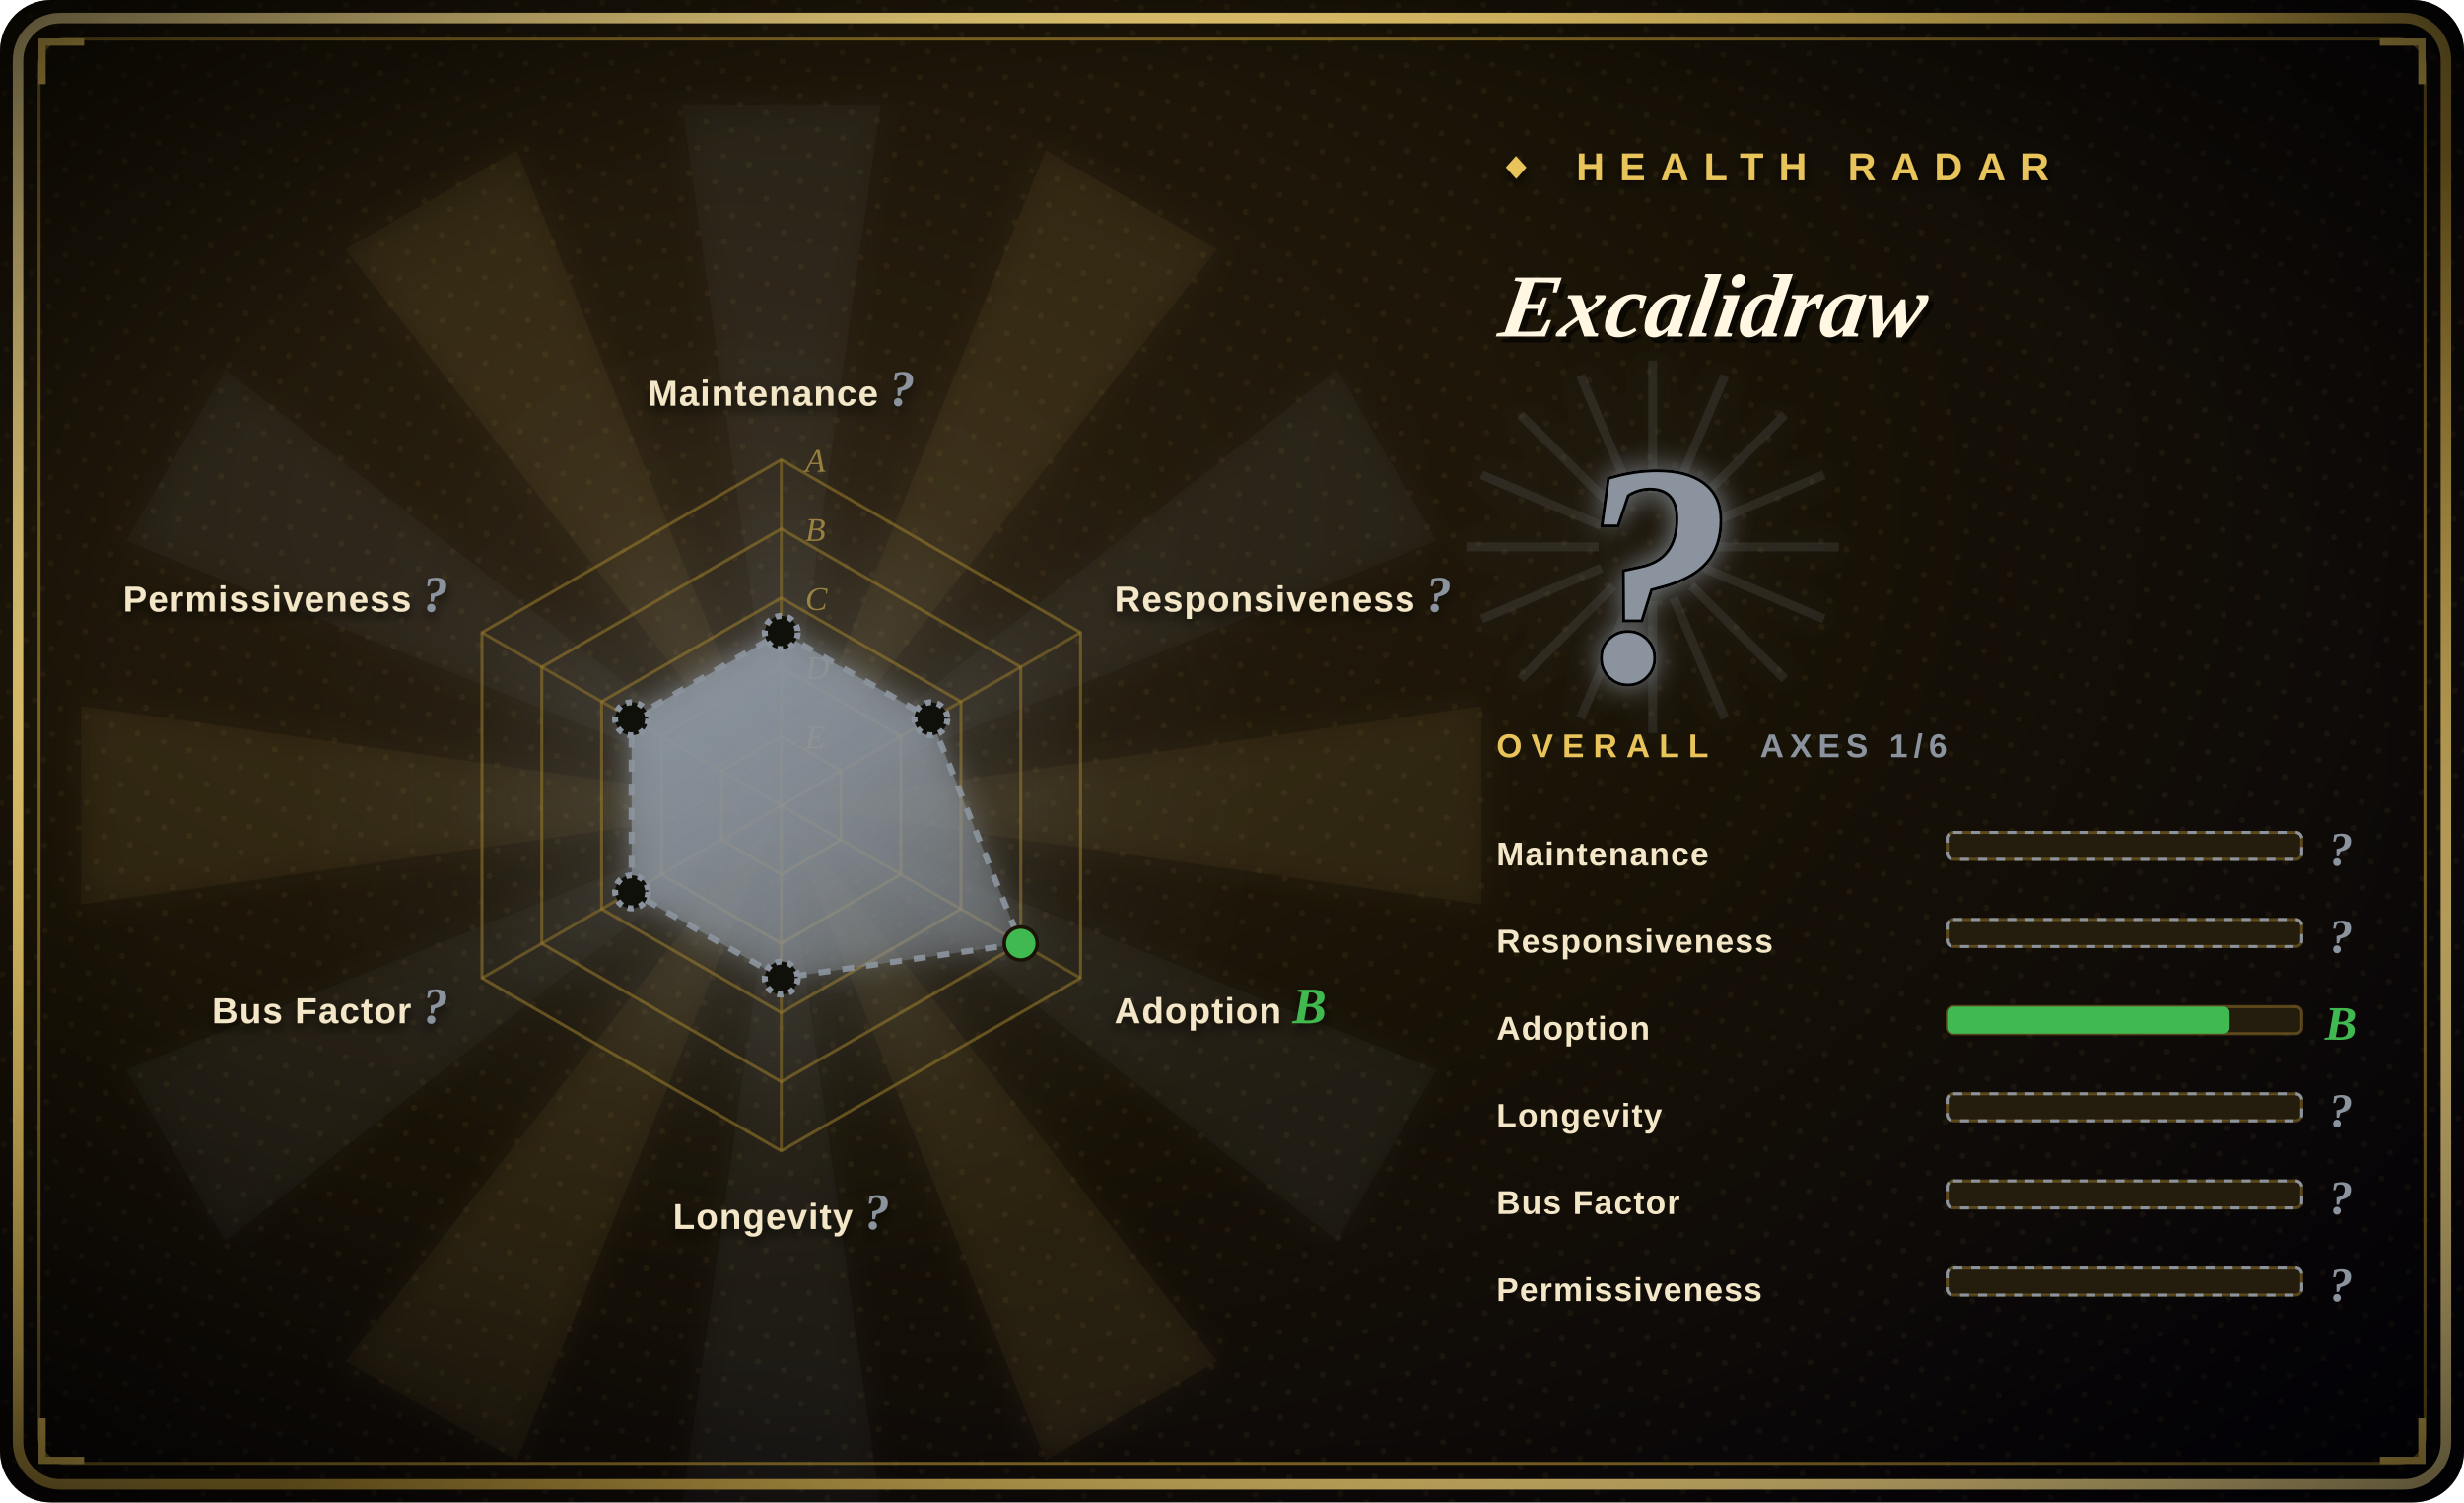
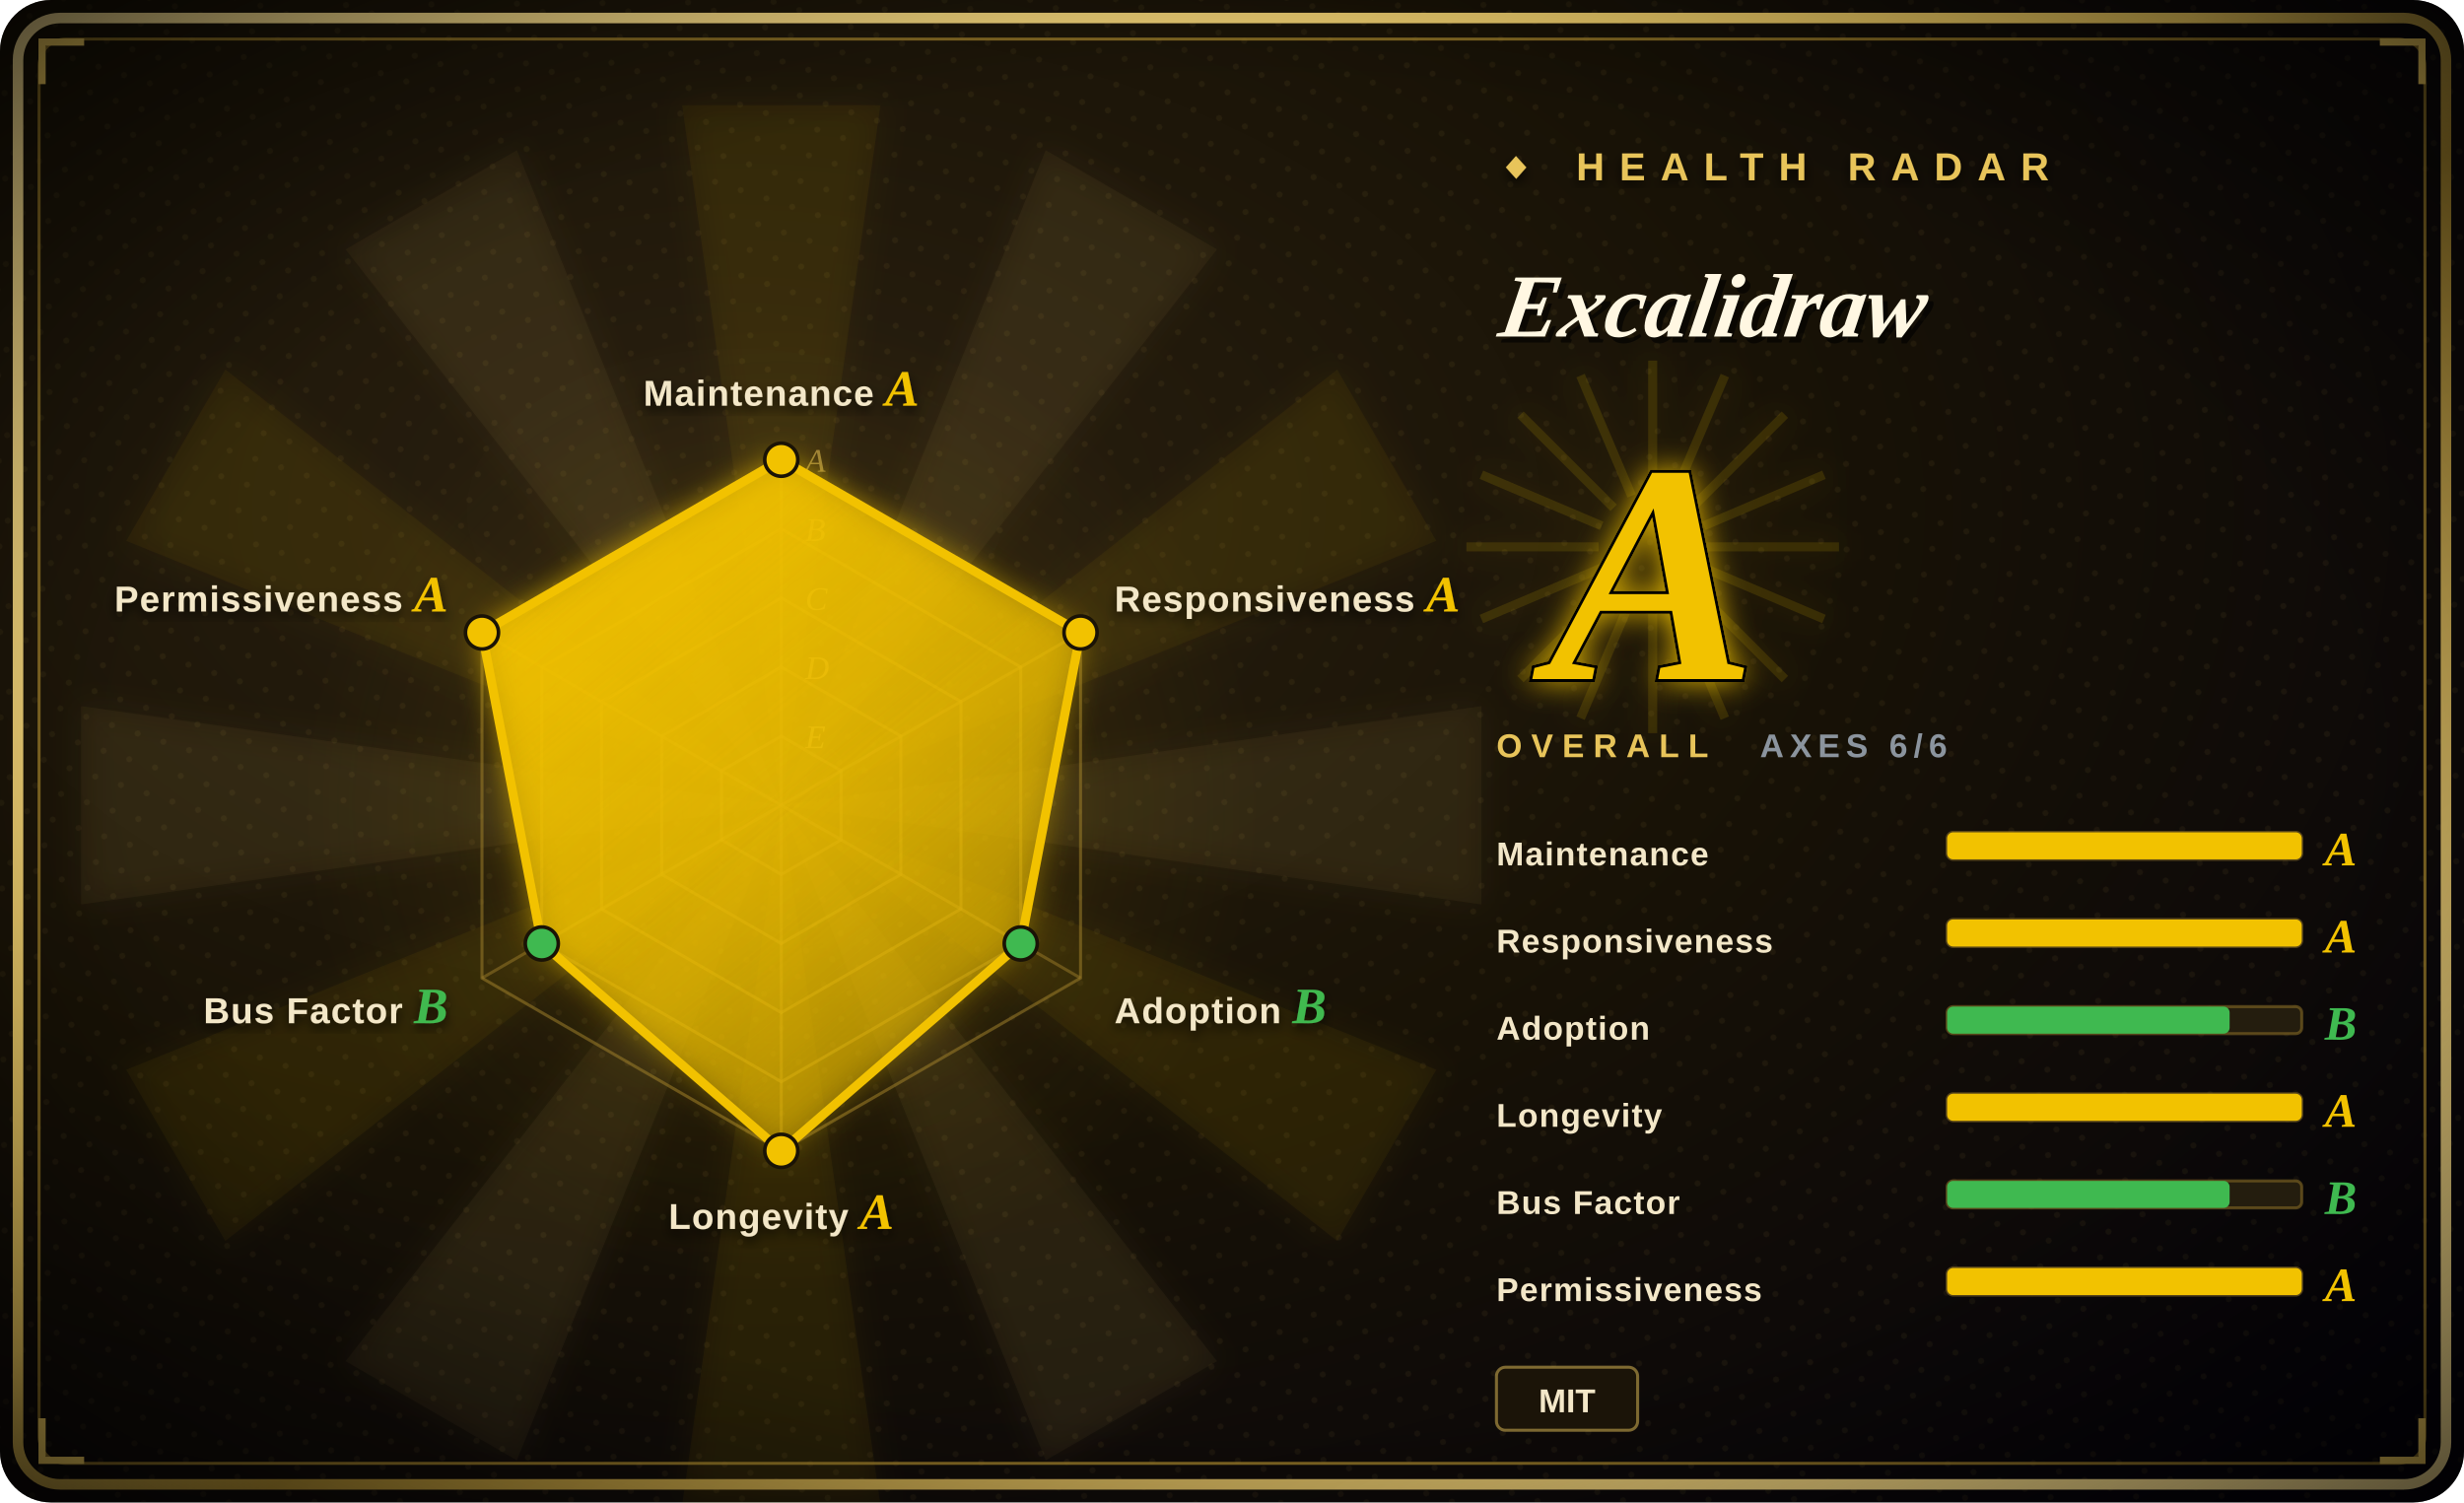
<svg xmlns="http://www.w3.org/2000/svg" width="820" height="500" viewBox="0 0 820 500">
  <defs>
    <radialGradient id="bg" cx="30%" cy="34%" r="90%">
      <stop offset="0%" stop-color="#2a2010" />
      <stop offset="48%" stop-color="#181206" />
      <stop offset="100%" stop-color="#05030a" />
    </radialGradient>
    <radialGradient id="vig" cx="50%" cy="50%" r="72%">
      <stop offset="62%" stop-color="#000000" stop-opacity="0" />
      <stop offset="100%" stop-color="#000000" stop-opacity="0.72" />
    </radialGradient>
    <linearGradient id="frame" x1="0" y1="0" x2="1" y2="1">
      <stop offset="0%" stop-color="#f6dd92" />
      <stop offset="45%" stop-color="#E8C45A" />
      <stop offset="55%" stop-color="#9c7d2a" />
      <stop offset="100%" stop-color="#f6dd92" />
    </linearGradient>
    <linearGradient id="poly" x1="0" y1="0" x2="0.7" y2="1">
-       <stop offset="0%" stop-color="#8B949E" stop-opacity="0.92" />
-       <stop offset="100%" stop-color="#8B949E" stop-opacity="0.34" />
+       <stop offset="0%" stop-color="#F2C200" stop-opacity="0.92" />
+       <stop offset="100%" stop-color="#F2C200" stop-opacity="0.34" />
    </linearGradient>
    <radialGradient id="halo" cx="50%" cy="50%" r="50%">
-       <stop offset="0%" stop-color="#8B949E" stop-opacity="0.34" />
-       <stop offset="68%" stop-color="#8B949E" stop-opacity="0.04" />
-       <stop offset="100%" stop-color="#8B949E" stop-opacity="0" />
+       <stop offset="0%" stop-color="#F2C200" stop-opacity="0.34" />
+       <stop offset="68%" stop-color="#F2C200" stop-opacity="0.04" />
+       <stop offset="100%" stop-color="#F2C200" stop-opacity="0" />
    </radialGradient>
    <filter id="glow" x="-60%" y="-60%" width="220%" height="220%">
      <feGaussianBlur stdDeviation="5" result="b" />
      <feMerge>
        <feMergeNode in="b" />
        <feMergeNode in="SourceGraphic" />
      </feMerge>
    </filter>
    <filter id="soft" x="-30%" y="-30%" width="160%" height="160%">
      <feDropShadow dx="0" dy="2" stdDeviation="2" flood-color="#000" flood-opacity="0.7" />
    </filter>
    <pattern id="halftone" width="9" height="9" patternUnits="userSpaceOnUse" patternTransform="rotate(18)">
      <circle cx="2" cy="2" r="1" fill="#E8C45A" fill-opacity="0.06" />
    </pattern>
  </defs>
  <rect width="820" height="500" rx="17" fill="url(#bg)" />
  <rect width="820" height="500" rx="17" fill="url(#halftone)" />
  <g opacity="0.5" filter="url(#glow)">
    <path d="M260,268 L493,235 L493,301 Z" fill="#E8C45A" fill-opacity="0.10" />
-     <path d="M260,268 L478,356 L445,413 Z" fill="#8B949E" fill-opacity="0.10" />
+     <path d="M260,268 L478,356 L445,413 Z" fill="#F2C200" fill-opacity="0.10" />
    <path d="M260,268 L405,453 L348,486 Z" fill="#E8C45A" fill-opacity="0.10" />
-     <path d="M260,268 L293,501 L227,501 Z" fill="#8B949E" fill-opacity="0.10" />
+     <path d="M260,268 L293,501 L227,501 Z" fill="#F2C200" fill-opacity="0.10" />
    <path d="M260,268 L172,486 L115,453 Z" fill="#E8C45A" fill-opacity="0.10" />
-     <path d="M260,268 L75,413 L42,356 Z" fill="#8B949E" fill-opacity="0.10" />
+     <path d="M260,268 L75,413 L42,356 Z" fill="#F2C200" fill-opacity="0.10" />
    <path d="M260,268 L27,301 L27,235 Z" fill="#E8C45A" fill-opacity="0.10" />
-     <path d="M260,268 L42,180 L75,123 Z" fill="#8B949E" fill-opacity="0.10" />
+     <path d="M260,268 L42,180 L75,123 Z" fill="#F2C200" fill-opacity="0.10" />
    <path d="M260,268 L115,83 L172,50 Z" fill="#E8C45A" fill-opacity="0.10" />
-     <path d="M260,268 L227,35 L293,35 Z" fill="#8B949E" fill-opacity="0.10" />
+     <path d="M260,268 L227,35 L293,35 Z" fill="#F2C200" fill-opacity="0.10" />
    <path d="M260,268 L348,50 L405,83 Z" fill="#E8C45A" fill-opacity="0.10" />
-     <path d="M260,268 L445,123 L478,180 Z" fill="#8B949E" fill-opacity="0.10" />
+     <path d="M260,268 L445,123 L478,180 Z" fill="#F2C200" fill-opacity="0.10" />
  </g>
  <circle cx="260" cy="268" r="161" fill="url(#halo)" />
  <rect x="6" y="6" width="808" height="488" rx="14" fill="none" stroke="url(#frame)" stroke-width="3.5" />
  <rect x="13" y="13" width="794" height="474" rx="9" fill="none" stroke="#9c7d2a" stroke-width="1" stroke-opacity="0.8" />
  <path d="M14,28 L14,14 L28,14" fill="none" stroke="#E8C45A" stroke-width="2.4" />
  <path d="M806,28 L806,14 L792,14" fill="none" stroke="#E8C45A" stroke-width="2.4" />
  <path d="M14,472 L14,486 L28,486" fill="none" stroke="#E8C45A" stroke-width="2.4" />
  <path d="M806,472 L806,486 L792,486" fill="none" stroke="#E8C45A" stroke-width="2.4" />
  <rect width="820" height="500" rx="17" fill="url(#vig)" />
  <polygon points="260.0,153.0 359.6,210.5 359.6,325.5 260.0,383.0 160.4,325.5 160.4,210.5" fill="none" stroke="#9c7d2a" stroke-opacity="0.55" stroke-width="1" />
  <polygon points="260.0,176.0 339.7,222.0 339.7,314.0 260.0,360.0 180.3,314.0 180.3,222.0" fill="none" stroke="#9c7d2a" stroke-opacity="0.55" stroke-width="1" />
  <polygon points="260.0,199.0 319.8,233.5 319.8,302.5 260.0,337.0 200.2,302.5 200.2,233.5" fill="none" stroke="#9c7d2a" stroke-opacity="0.55" stroke-width="1" />
  <polygon points="260.0,222.0 299.8,245.0 299.8,291.0 260.0,314.0 220.2,291.0 220.2,245.0" fill="none" stroke="#9c7d2a" stroke-opacity="0.55" stroke-width="1" />
  <polygon points="260.0,245.0 279.9,256.5 279.9,279.5 260.0,291.0 240.1,279.5 240.1,256.5" fill="none" stroke="#9c7d2a" stroke-opacity="0.55" stroke-width="1" />
  <line x1="260" y1="268" x2="260.0" y2="153.0" stroke="#9c7d2a" stroke-opacity="0.5" stroke-width="1" />
  <line x1="260" y1="268" x2="359.6" y2="210.5" stroke="#9c7d2a" stroke-opacity="0.5" stroke-width="1" />
  <line x1="260" y1="268" x2="359.6" y2="325.5" stroke="#9c7d2a" stroke-opacity="0.5" stroke-width="1" />
  <line x1="260" y1="268" x2="260.0" y2="383.0" stroke="#9c7d2a" stroke-opacity="0.5" stroke-width="1" />
  <line x1="260" y1="268" x2="160.4" y2="325.5" stroke="#9c7d2a" stroke-opacity="0.5" stroke-width="1" />
  <line x1="260" y1="268" x2="160.4" y2="210.5" stroke="#9c7d2a" stroke-opacity="0.5" stroke-width="1" />
  <text x="268" y="157.0" font-size="11" font-style="italic" fill="#E8C45A" fill-opacity="0.55" font-family="'Georgia','Times New Roman',serif">A</text>
  <text x="268" y="180.0" font-size="11" font-style="italic" fill="#E8C45A" fill-opacity="0.55" font-family="'Georgia','Times New Roman',serif">B</text>
  <text x="268" y="203.0" font-size="11" font-style="italic" fill="#E8C45A" fill-opacity="0.55" font-family="'Georgia','Times New Roman',serif">C</text>
  <text x="268" y="226.0" font-size="11" font-style="italic" fill="#E8C45A" fill-opacity="0.55" font-family="'Georgia','Times New Roman',serif">D</text>
  <text x="268" y="249.0" font-size="11" font-style="italic" fill="#E8C45A" fill-opacity="0.55" font-family="'Georgia','Times New Roman',serif">E</text>
-   <polygon points="260.0,210.5 309.8,239.2 339.7,314.0 260.0,325.5 210.2,296.8 210.2,239.2" fill="url(#poly)" filter="url(#glow)" />
-   <line x1="260.0" y1="210.5" x2="309.8" y2="239.2" stroke="#8B949E" stroke-width="2" stroke-dasharray="4 4" stroke-opacity="0.92" />
-   <line x1="309.8" y1="239.2" x2="339.7" y2="314.0" stroke="#8B949E" stroke-width="2" stroke-dasharray="4 4" stroke-opacity="0.92" />
-   <line x1="339.7" y1="314.0" x2="260.0" y2="325.5" stroke="#8B949E" stroke-width="2" stroke-dasharray="4 4" stroke-opacity="0.92" />
-   <line x1="260.0" y1="325.5" x2="210.2" y2="296.8" stroke="#8B949E" stroke-width="2" stroke-dasharray="4 4" stroke-opacity="0.92" />
-   <line x1="210.2" y1="296.8" x2="210.2" y2="239.2" stroke="#8B949E" stroke-width="2" stroke-dasharray="4 4" stroke-opacity="0.92" />
-   <line x1="210.2" y1="239.2" x2="260.0" y2="210.5" stroke="#8B949E" stroke-width="2" stroke-dasharray="4 4" stroke-opacity="0.92" />
-   <circle cx="260.0" cy="210.5" r="5.5" fill="#10100b" stroke="#8B949E" stroke-width="2" stroke-dasharray="2 2" />
-   <circle cx="309.8" cy="239.2" r="5.5" fill="#10100b" stroke="#8B949E" stroke-width="2" stroke-dasharray="2 2" />
+   <polygon points="260.0,153.0 359.6,210.5 339.7,314.0 260.0,383.0 180.3,314.0 160.4,210.5" fill="url(#poly)" filter="url(#glow)" />
+   <line x1="260.0" y1="153.0" x2="359.6" y2="210.5" stroke="#F2C200" stroke-width="3" />
+   <line x1="359.6" y1="210.5" x2="339.7" y2="314.0" stroke="#F2C200" stroke-width="3" />
+   <line x1="339.7" y1="314.0" x2="260.0" y2="383.0" stroke="#F2C200" stroke-width="3" />
+   <line x1="260.0" y1="383.0" x2="180.3" y2="314.0" stroke="#F2C200" stroke-width="3" />
+   <line x1="180.3" y1="314.0" x2="160.4" y2="210.5" stroke="#F2C200" stroke-width="3" />
+   <line x1="160.4" y1="210.5" x2="260.0" y2="153.0" stroke="#F2C200" stroke-width="3" />
+   <circle cx="260.0" cy="153.0" r="5.5" fill="#F2C200" stroke="#1a1306" stroke-width="1.2" />
+   <circle cx="359.6" cy="210.5" r="5.5" fill="#F2C200" stroke="#1a1306" stroke-width="1.2" />
  <circle cx="339.7" cy="314.0" r="5.5" fill="#3FB950" stroke="#1a1306" stroke-width="1.2" />
-   <circle cx="260.0" cy="325.5" r="5.5" fill="#10100b" stroke="#8B949E" stroke-width="2" stroke-dasharray="2 2" />
-   <circle cx="210.2" cy="296.8" r="5.5" fill="#10100b" stroke="#8B949E" stroke-width="2" stroke-dasharray="2 2" />
-   <circle cx="210.2" cy="239.2" r="5.5" fill="#10100b" stroke="#8B949E" stroke-width="2" stroke-dasharray="2 2" />
-   <text x="260.0" y="135.0" font-size="12" font-weight="900" fill="#f3e7c8" text-anchor="middle" font-family="'Arial Black','Helvetica Neue',Arial,sans-serif" letter-spacing="0.4" filter="url(#soft)">Maintenance <tspan fill="#8B949E" font-family="'Georgia','Times New Roman',serif" font-style="italic" font-size="17">?</tspan>
+   <circle cx="260.0" cy="383.0" r="5.5" fill="#F2C200" stroke="#1a1306" stroke-width="1.2" />
+   <circle cx="180.3" cy="314.0" r="5.5" fill="#3FB950" stroke="#1a1306" stroke-width="1.2" />
+   <circle cx="160.4" cy="210.5" r="5.5" fill="#F2C200" stroke="#1a1306" stroke-width="1.2" />
+   <text x="260.0" y="135.0" font-size="12" font-weight="900" fill="#f3e7c8" text-anchor="middle" font-family="'Arial Black','Helvetica Neue',Arial,sans-serif" letter-spacing="0.4" filter="url(#soft)">Maintenance <tspan fill="#F2C200" font-family="'Georgia','Times New Roman',serif" font-style="italic" font-size="17">A</tspan>
  </text>
-   <text x="370.9" y="203.5" font-size="12" font-weight="900" fill="#f3e7c8" text-anchor="start" font-family="'Arial Black','Helvetica Neue',Arial,sans-serif" letter-spacing="0.4" filter="url(#soft)">Responsiveness <tspan fill="#8B949E" font-family="'Georgia','Times New Roman',serif" font-style="italic" font-size="17">?</tspan>
+   <text x="370.9" y="203.5" font-size="12" font-weight="900" fill="#f3e7c8" text-anchor="start" font-family="'Arial Black','Helvetica Neue',Arial,sans-serif" letter-spacing="0.4" filter="url(#soft)">Responsiveness <tspan fill="#F2C200" font-family="'Georgia','Times New Roman',serif" font-style="italic" font-size="17">A</tspan>
  </text>
  <text x="370.9" y="340.5" font-size="12" font-weight="900" fill="#f3e7c8" text-anchor="start" font-family="'Arial Black','Helvetica Neue',Arial,sans-serif" letter-spacing="0.4" filter="url(#soft)">Adoption <tspan fill="#3FB950" font-family="'Georgia','Times New Roman',serif" font-style="italic" font-size="17">B</tspan>
  </text>
-   <text x="260.0" y="409.0" font-size="12" font-weight="900" fill="#f3e7c8" text-anchor="middle" font-family="'Arial Black','Helvetica Neue',Arial,sans-serif" letter-spacing="0.4" filter="url(#soft)">Longevity <tspan fill="#8B949E" font-family="'Georgia','Times New Roman',serif" font-style="italic" font-size="17">?</tspan>
+   <text x="260.0" y="409.0" font-size="12" font-weight="900" fill="#f3e7c8" text-anchor="middle" font-family="'Arial Black','Helvetica Neue',Arial,sans-serif" letter-spacing="0.4" filter="url(#soft)">Longevity <tspan fill="#F2C200" font-family="'Georgia','Times New Roman',serif" font-style="italic" font-size="17">A</tspan>
  </text>
-   <text x="149.1" y="340.5" font-size="12" font-weight="900" fill="#f3e7c8" text-anchor="end" font-family="'Arial Black','Helvetica Neue',Arial,sans-serif" letter-spacing="0.4" filter="url(#soft)">Bus Factor <tspan fill="#8B949E" font-family="'Georgia','Times New Roman',serif" font-style="italic" font-size="17">?</tspan>
+   <text x="149.1" y="340.5" font-size="12" font-weight="900" fill="#f3e7c8" text-anchor="end" font-family="'Arial Black','Helvetica Neue',Arial,sans-serif" letter-spacing="0.4" filter="url(#soft)">Bus Factor <tspan fill="#3FB950" font-family="'Georgia','Times New Roman',serif" font-style="italic" font-size="17">B</tspan>
  </text>
-   <text x="149.1" y="203.5" font-size="12" font-weight="900" fill="#f3e7c8" text-anchor="end" font-family="'Arial Black','Helvetica Neue',Arial,sans-serif" letter-spacing="0.4" filter="url(#soft)">Permissiveness <tspan fill="#8B949E" font-family="'Georgia','Times New Roman',serif" font-style="italic" font-size="17">?</tspan>
+   <text x="149.1" y="203.5" font-size="12" font-weight="900" fill="#f3e7c8" text-anchor="end" font-family="'Arial Black','Helvetica Neue',Arial,sans-serif" letter-spacing="0.4" filter="url(#soft)">Permissiveness <tspan fill="#F2C200" font-family="'Georgia','Times New Roman',serif" font-style="italic" font-size="17">A</tspan>
  </text>
  <text x="498" y="60" font-size="13" letter-spacing="5" fill="#E8C45A" font-weight="900" font-family="'Arial Black','Helvetica Neue',Arial,sans-serif" filter="url(#soft)">◆ HEALTH RADAR</text>
  <g transform="translate(498,112) skewX(-9)">
    <text x="2" y="2" font-size="30" font-weight="900" font-style="italic" fill="#000" fill-opacity="0.6" font-family="'Georgia','Times New Roman',serif">Excalidraw</text>
    <text x="0" y="0" font-size="30" font-weight="900" font-style="italic" fill="#fff7e2" font-family="'Georgia','Times New Roman',serif">Excalidraw</text>
  </g>
  <line x1="498" y1="124" x2="648" y2="124" stroke="url(#frame)" stroke-width="2" />
  <g opacity="0.85" filter="url(#glow)">
-     <line x1="568" y1="182" x2="612" y2="182" stroke="#8B949E" stroke-opacity="0.16" stroke-width="3" />
-     <line x1="567" y1="189" x2="607" y2="206" stroke="#8B949E" stroke-opacity="0.16" stroke-width="3" />
-     <line x1="563" y1="195" x2="594" y2="226" stroke="#8B949E" stroke-opacity="0.16" stroke-width="3" />
-     <line x1="557" y1="199" x2="574" y2="239" stroke="#8B949E" stroke-opacity="0.16" stroke-width="3" />
-     <line x1="550" y1="200" x2="550" y2="244" stroke="#8B949E" stroke-opacity="0.16" stroke-width="3" />
-     <line x1="543" y1="199" x2="526" y2="239" stroke="#8B949E" stroke-opacity="0.16" stroke-width="3" />
-     <line x1="537" y1="195" x2="506" y2="226" stroke="#8B949E" stroke-opacity="0.16" stroke-width="3" />
-     <line x1="533" y1="189" x2="493" y2="206" stroke="#8B949E" stroke-opacity="0.16" stroke-width="3" />
-     <line x1="532" y1="182" x2="488" y2="182" stroke="#8B949E" stroke-opacity="0.16" stroke-width="3" />
-     <line x1="533" y1="175" x2="493" y2="158" stroke="#8B949E" stroke-opacity="0.16" stroke-width="3" />
-     <line x1="537" y1="169" x2="506" y2="138" stroke="#8B949E" stroke-opacity="0.16" stroke-width="3" />
-     <line x1="543" y1="165" x2="526" y2="125" stroke="#8B949E" stroke-opacity="0.16" stroke-width="3" />
-     <line x1="550" y1="164" x2="550" y2="120" stroke="#8B949E" stroke-opacity="0.16" stroke-width="3" />
-     <line x1="557" y1="165" x2="574" y2="125" stroke="#8B949E" stroke-opacity="0.16" stroke-width="3" />
-     <line x1="563" y1="169" x2="594" y2="138" stroke="#8B949E" stroke-opacity="0.16" stroke-width="3" />
-     <line x1="567" y1="175" x2="607" y2="158" stroke="#8B949E" stroke-opacity="0.16" stroke-width="3" />
+     <line x1="568" y1="182" x2="612" y2="182" stroke="#F2C200" stroke-opacity="0.16" stroke-width="3" />
+     <line x1="567" y1="189" x2="607" y2="206" stroke="#F2C200" stroke-opacity="0.16" stroke-width="3" />
+     <line x1="563" y1="195" x2="594" y2="226" stroke="#F2C200" stroke-opacity="0.16" stroke-width="3" />
+     <line x1="557" y1="199" x2="574" y2="239" stroke="#F2C200" stroke-opacity="0.16" stroke-width="3" />
+     <line x1="550" y1="200" x2="550" y2="244" stroke="#F2C200" stroke-opacity="0.16" stroke-width="3" />
+     <line x1="543" y1="199" x2="526" y2="239" stroke="#F2C200" stroke-opacity="0.16" stroke-width="3" />
+     <line x1="537" y1="195" x2="506" y2="226" stroke="#F2C200" stroke-opacity="0.16" stroke-width="3" />
+     <line x1="533" y1="189" x2="493" y2="206" stroke="#F2C200" stroke-opacity="0.16" stroke-width="3" />
+     <line x1="532" y1="182" x2="488" y2="182" stroke="#F2C200" stroke-opacity="0.16" stroke-width="3" />
+     <line x1="533" y1="175" x2="493" y2="158" stroke="#F2C200" stroke-opacity="0.16" stroke-width="3" />
+     <line x1="537" y1="169" x2="506" y2="138" stroke="#F2C200" stroke-opacity="0.16" stroke-width="3" />
+     <line x1="543" y1="165" x2="526" y2="125" stroke="#F2C200" stroke-opacity="0.16" stroke-width="3" />
+     <line x1="550" y1="164" x2="550" y2="120" stroke="#F2C200" stroke-opacity="0.16" stroke-width="3" />
+     <line x1="557" y1="165" x2="574" y2="125" stroke="#F2C200" stroke-opacity="0.16" stroke-width="3" />
+     <line x1="563" y1="169" x2="594" y2="138" stroke="#F2C200" stroke-opacity="0.16" stroke-width="3" />
+     <line x1="567" y1="175" x2="607" y2="158" stroke="#F2C200" stroke-opacity="0.16" stroke-width="3" />
  </g>
-   <text x="550" y="226" font-size="104" font-weight="900" font-style="italic" text-anchor="middle" fill="#8B949E" stroke="#000" stroke-width="2" paint-order="stroke" font-family="'Georgia','Times New Roman',serif" filter="url(#glow)">?</text>
+   <text x="550" y="226" font-size="104" font-weight="900" font-style="italic" text-anchor="middle" fill="#F2C200" stroke="#000" stroke-width="2" paint-order="stroke" font-family="'Georgia','Times New Roman',serif" filter="url(#glow)">A</text>
  <text x="498" y="252" font-size="11" letter-spacing="3" fill="#E8C45A" font-family="'Arial Black','Helvetica Neue',Arial,sans-serif" font-weight="900">OVERALL</text>
-   <text x="648" y="252" font-size="11" letter-spacing="2" fill="#8B949E" font-family="'Arial Black','Helvetica Neue',Arial,sans-serif" font-weight="900" text-anchor="end">AXES 1/6</text>
+   <text x="648" y="252" font-size="11" letter-spacing="2" fill="#8B949E" font-family="'Arial Black','Helvetica Neue',Arial,sans-serif" font-weight="900" text-anchor="end">AXES 6/6</text>
  <text x="498" y="288" font-size="11" font-weight="900" fill="#f3e7c8" font-family="'Arial Black','Helvetica Neue',Arial,sans-serif" letter-spacing="0.4">Maintenance</text>
  <rect x="648" y="277" width="118" height="9" rx="2" fill="#241d0e" stroke="#9c7d2a" stroke-opacity="0.5" />
-   <rect x="648" y="277" width="118" height="9" rx="2" fill="none" stroke="#8B949E" stroke-dasharray="3 3" />
-   <text x="779" y="288" font-size="16" font-weight="900" font-style="italic" fill="#8B949E" font-family="'Georgia','Times New Roman',serif" text-anchor="middle">?</text>
+   <rect x="648" y="277" width="118" height="9" rx="2" fill="#F2C200" />
+   <text x="779" y="288" font-size="16" font-weight="900" font-style="italic" fill="#F2C200" font-family="'Georgia','Times New Roman',serif" text-anchor="middle">A</text>
  <text x="498" y="317" font-size="11" font-weight="900" fill="#f3e7c8" font-family="'Arial Black','Helvetica Neue',Arial,sans-serif" letter-spacing="0.4">Responsiveness</text>
  <rect x="648" y="306" width="118" height="9" rx="2" fill="#241d0e" stroke="#9c7d2a" stroke-opacity="0.5" />
-   <rect x="648" y="306" width="118" height="9" rx="2" fill="none" stroke="#8B949E" stroke-dasharray="3 3" />
-   <text x="779" y="317" font-size="16" font-weight="900" font-style="italic" fill="#8B949E" font-family="'Georgia','Times New Roman',serif" text-anchor="middle">?</text>
+   <rect x="648" y="306" width="118" height="9" rx="2" fill="#F2C200" />
+   <text x="779" y="317" font-size="16" font-weight="900" font-style="italic" fill="#F2C200" font-family="'Georgia','Times New Roman',serif" text-anchor="middle">A</text>
  <text x="498" y="346" font-size="11" font-weight="900" fill="#f3e7c8" font-family="'Arial Black','Helvetica Neue',Arial,sans-serif" letter-spacing="0.4">Adoption</text>
  <rect x="648" y="335" width="118" height="9" rx="2" fill="#241d0e" stroke="#9c7d2a" stroke-opacity="0.5" />
  <rect x="648" y="335" width="94" height="9" rx="2" fill="#3FB950" />
  <text x="779" y="346" font-size="16" font-weight="900" font-style="italic" fill="#3FB950" font-family="'Georgia','Times New Roman',serif" text-anchor="middle">B</text>
  <text x="498" y="375" font-size="11" font-weight="900" fill="#f3e7c8" font-family="'Arial Black','Helvetica Neue',Arial,sans-serif" letter-spacing="0.4">Longevity</text>
  <rect x="648" y="364" width="118" height="9" rx="2" fill="#241d0e" stroke="#9c7d2a" stroke-opacity="0.5" />
-   <rect x="648" y="364" width="118" height="9" rx="2" fill="none" stroke="#8B949E" stroke-dasharray="3 3" />
-   <text x="779" y="375" font-size="16" font-weight="900" font-style="italic" fill="#8B949E" font-family="'Georgia','Times New Roman',serif" text-anchor="middle">?</text>
+   <rect x="648" y="364" width="118" height="9" rx="2" fill="#F2C200" />
+   <text x="779" y="375" font-size="16" font-weight="900" font-style="italic" fill="#F2C200" font-family="'Georgia','Times New Roman',serif" text-anchor="middle">A</text>
  <text x="498" y="404" font-size="11" font-weight="900" fill="#f3e7c8" font-family="'Arial Black','Helvetica Neue',Arial,sans-serif" letter-spacing="0.4">Bus Factor</text>
  <rect x="648" y="393" width="118" height="9" rx="2" fill="#241d0e" stroke="#9c7d2a" stroke-opacity="0.5" />
-   <rect x="648" y="393" width="118" height="9" rx="2" fill="none" stroke="#8B949E" stroke-dasharray="3 3" />
-   <text x="779" y="404" font-size="16" font-weight="900" font-style="italic" fill="#8B949E" font-family="'Georgia','Times New Roman',serif" text-anchor="middle">?</text>
+   <rect x="648" y="393" width="94" height="9" rx="2" fill="#3FB950" />
+   <text x="779" y="404" font-size="16" font-weight="900" font-style="italic" fill="#3FB950" font-family="'Georgia','Times New Roman',serif" text-anchor="middle">B</text>
  <text x="498" y="433" font-size="11" font-weight="900" fill="#f3e7c8" font-family="'Arial Black','Helvetica Neue',Arial,sans-serif" letter-spacing="0.4">Permissiveness</text>
  <rect x="648" y="422" width="118" height="9" rx="2" fill="#241d0e" stroke="#9c7d2a" stroke-opacity="0.5" />
-   <rect x="648" y="422" width="118" height="9" rx="2" fill="none" stroke="#8B949E" stroke-dasharray="3 3" />
-   <text x="779" y="433" font-size="16" font-weight="900" font-style="italic" fill="#8B949E" font-family="'Georgia','Times New Roman',serif" text-anchor="middle">?</text>
+   <rect x="648" y="422" width="118" height="9" rx="2" fill="#F2C200" />
+   <text x="779" y="433" font-size="16" font-weight="900" font-style="italic" fill="#F2C200" font-family="'Georgia','Times New Roman',serif" text-anchor="middle">A</text>
+   <rect x="498" y="455" width="47" height="21" rx="3" fill="#1b1408" stroke="#E8C45A" stroke-opacity="0.5" />
+   <text x="521.5" y="470" font-size="11" font-weight="700" fill="#f3e7c8" text-anchor="middle" font-family="'Arial Black','Helvetica Neue',Arial,sans-serif">MIT</text>
</svg>
